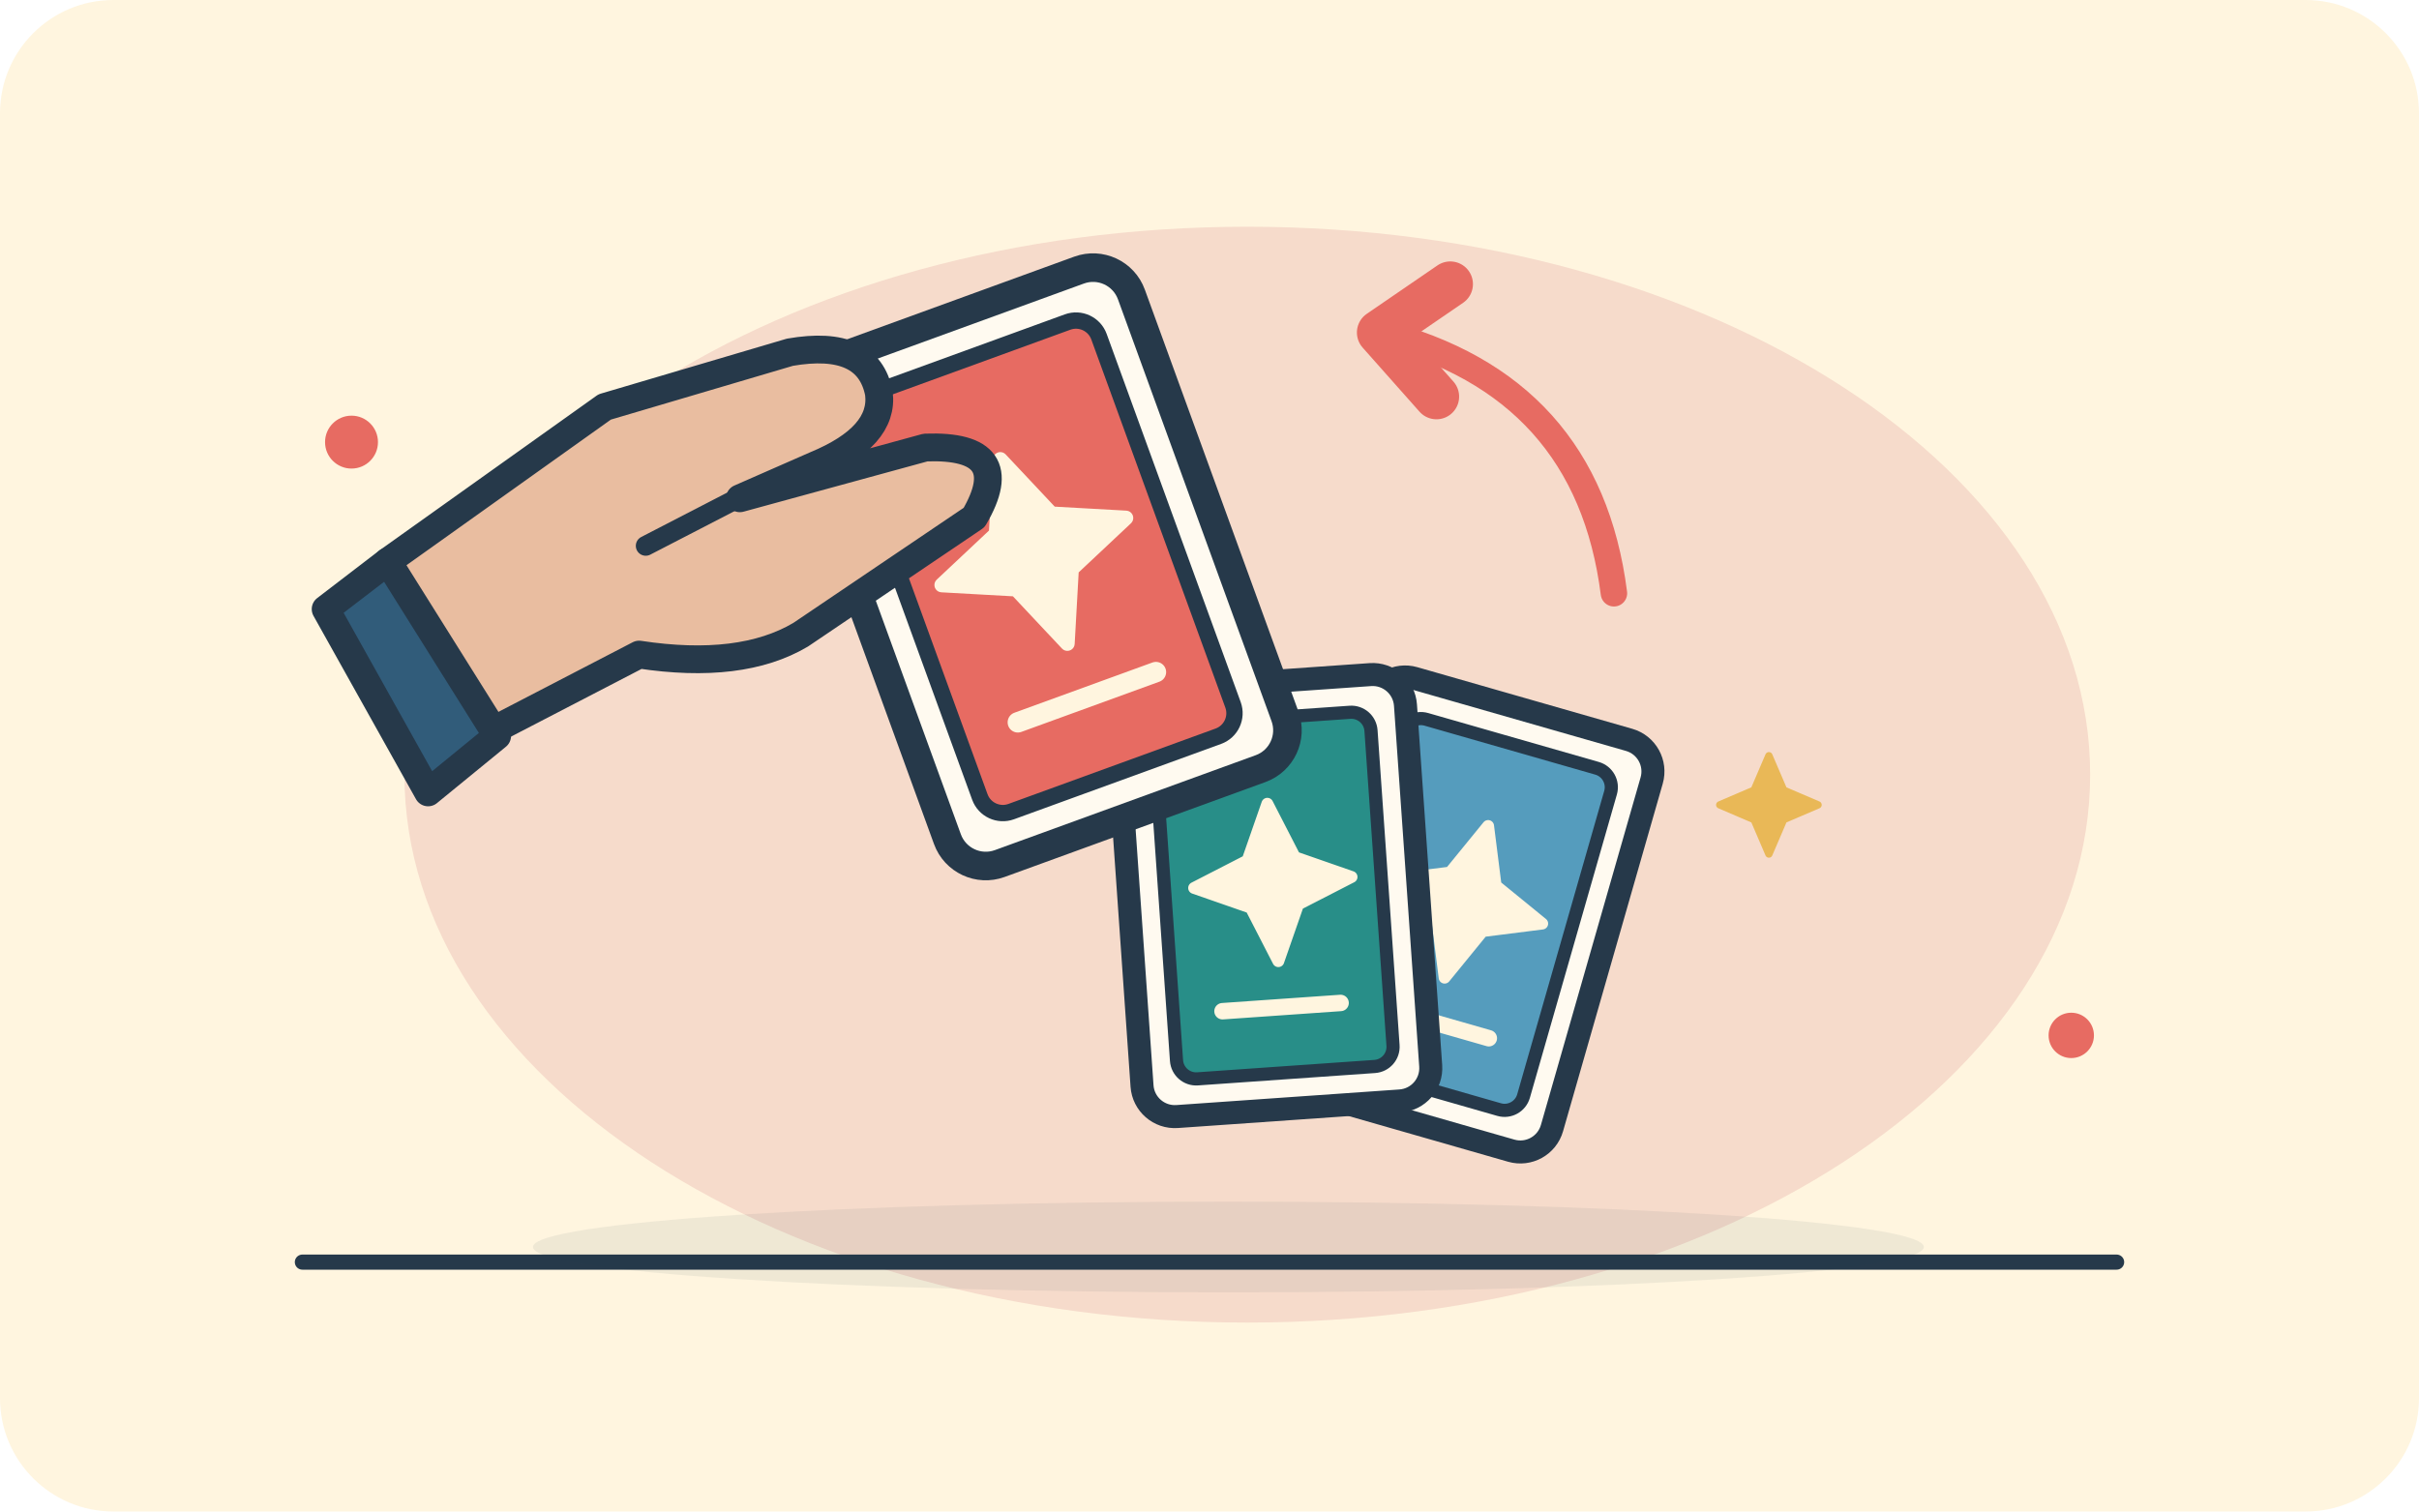
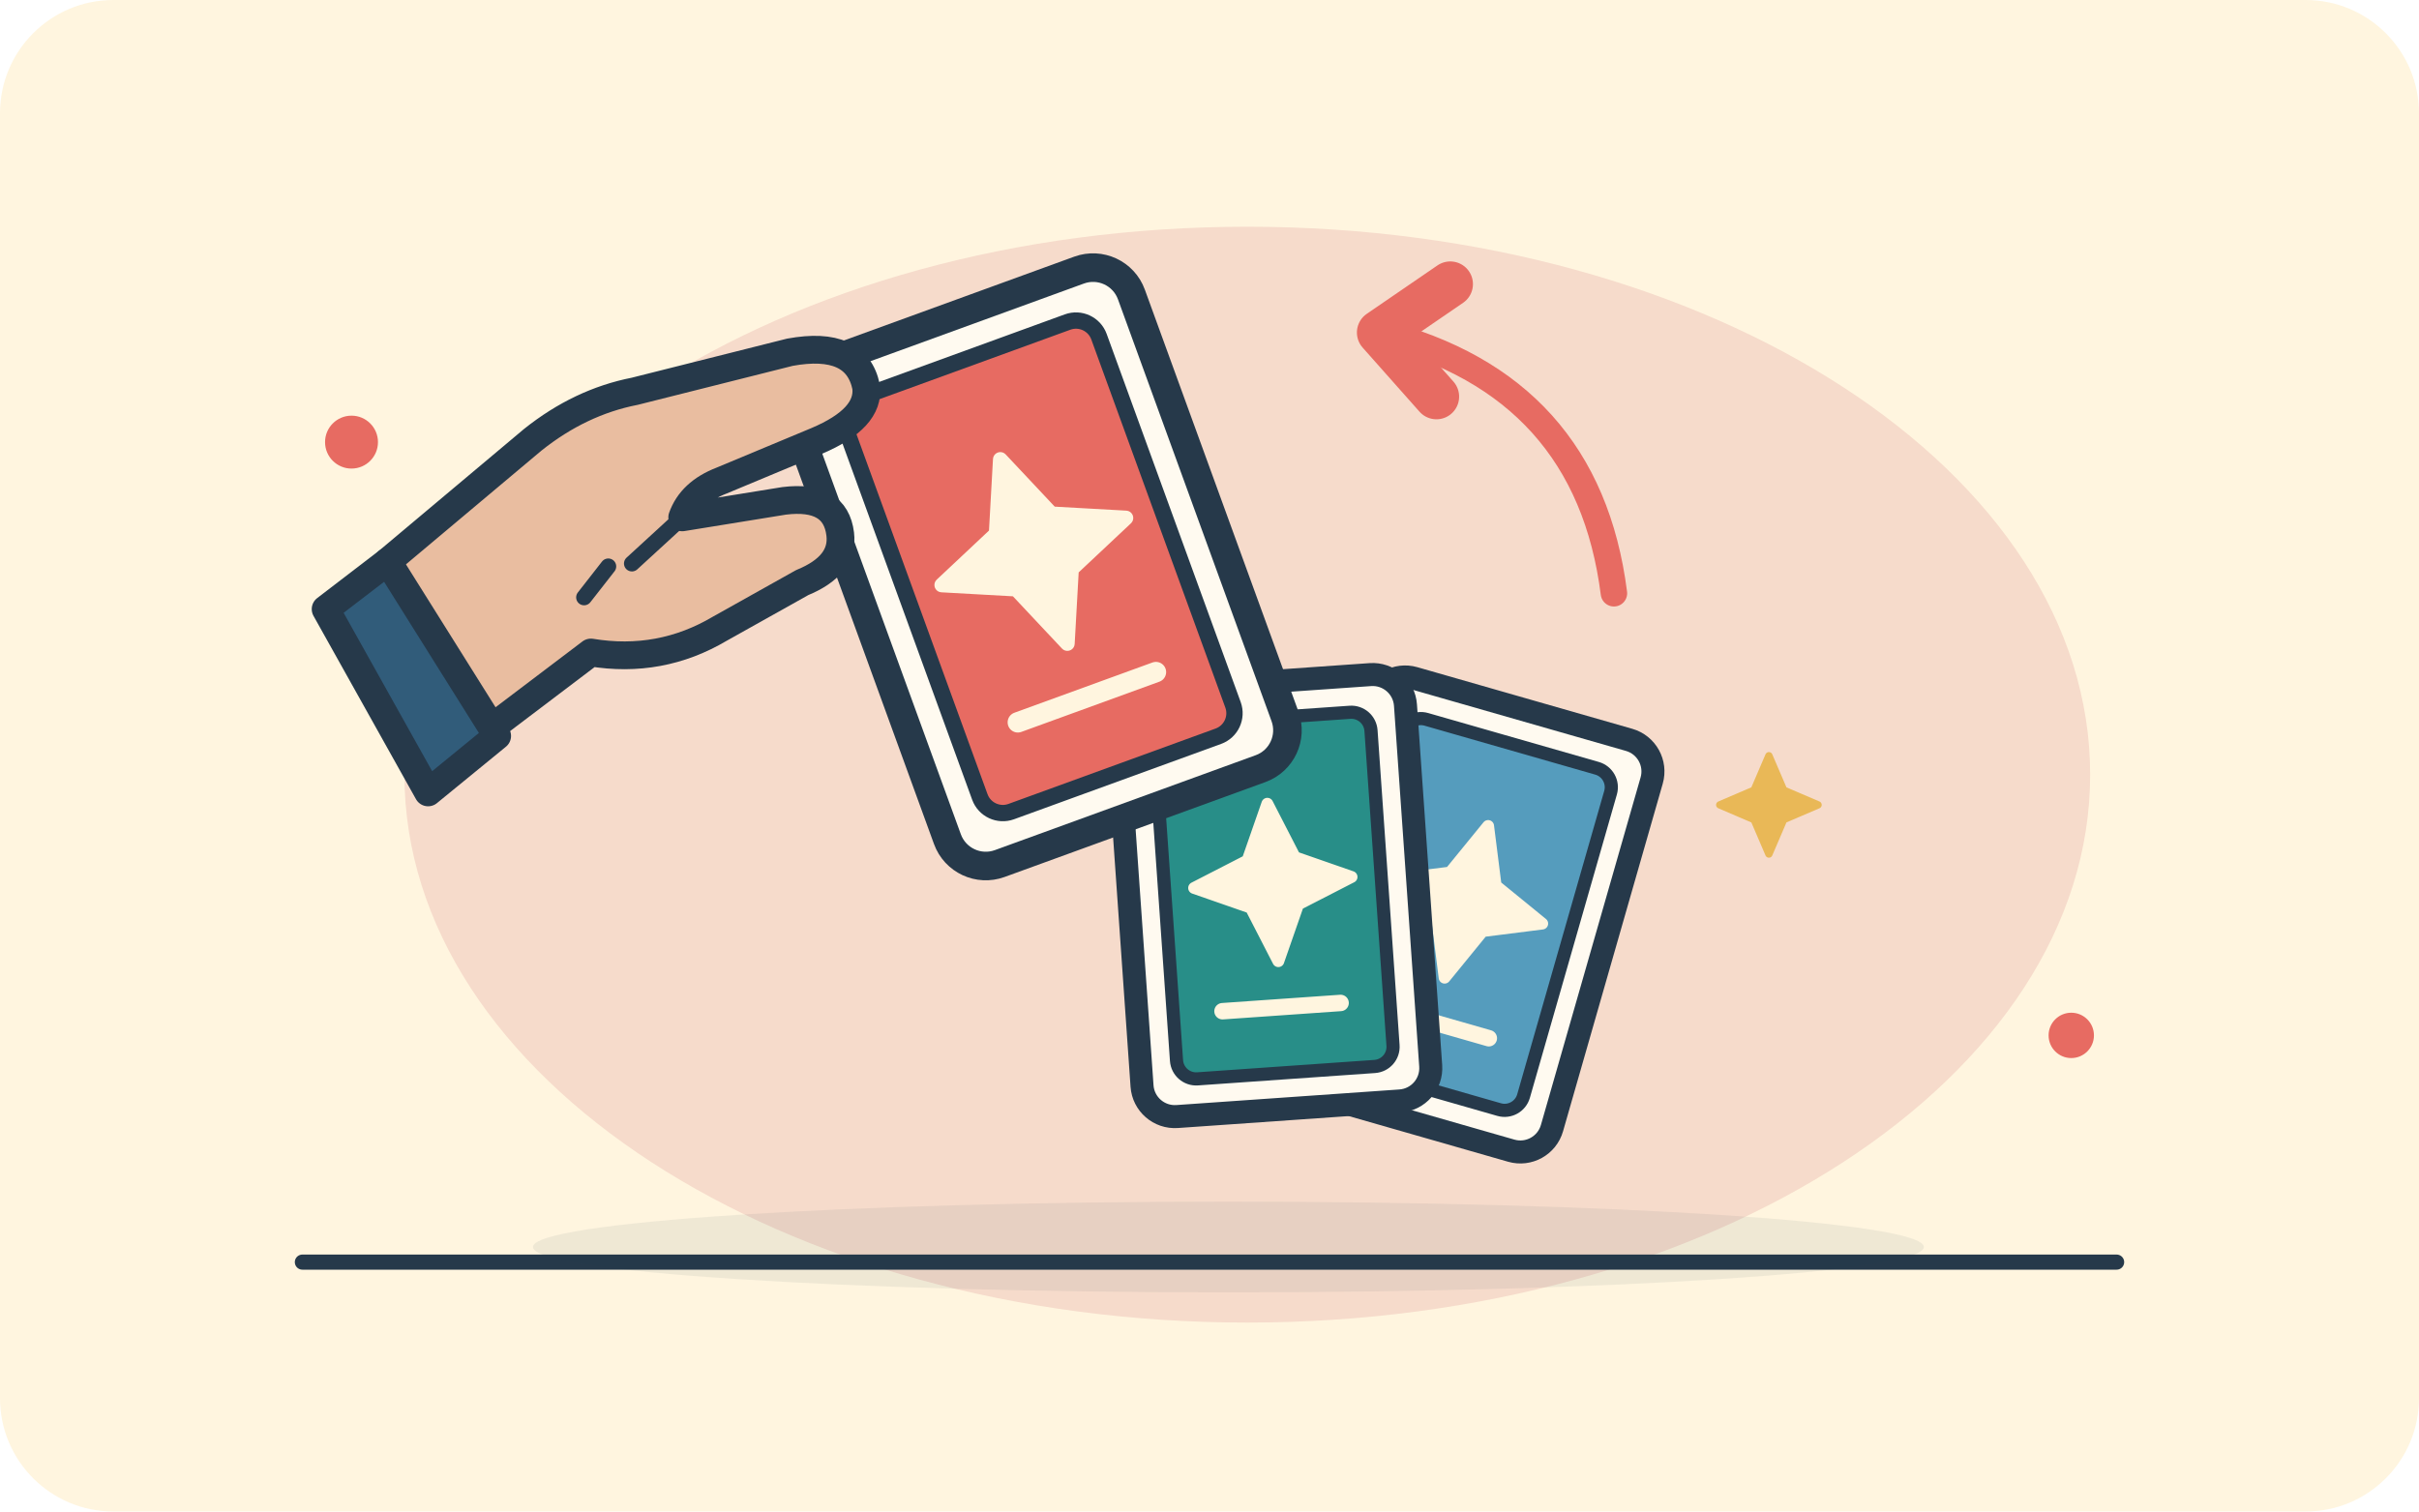
<svg xmlns="http://www.w3.org/2000/svg" width="640" height="400" viewBox="0 0 640 400">
  <rect width="640" height="400" rx="30" fill="#fff5df" />
  <ellipse cx="330" cy="205" rx="223" ry="145" fill="#f6dbcb" />
  <path d="M80 334H560" fill="none" stroke="#26394a" stroke-width="4" stroke-linecap="round" stroke-linejoin="round" />
  <ellipse cx="325" cy="330" rx="184" ry="12" fill="#26394a12" />
  <circle cx="93" cy="117" r="6" fill="#e76b62" stroke="#e76b62" stroke-width="2" />
  <circle cx="548" cy="274" r="5" fill="#e76b62" stroke="#e76b62" stroke-width="2" />
  <g transform="translate(387 242) scale(0.87) rotate(16)">
    <rect x="-44" y="-65" width="88" height="130" rx="10" fill="#fffaf0" stroke="#26394a" stroke-width="7" />
    <rect x="-33" y="-54" width="66" height="108" rx="6" fill="#559cbd" stroke="#26394a" stroke-width="4" />
    <g transform="translate(0 -4) scale(1.2) rotate(0)">
      <path d="M0 -20 6 -6 20 0 6 6 0 20 -6 6 -20 0 -6 -6Z" fill="#fff5df" stroke="#fff5df" stroke-width="3" stroke-linecap="round" stroke-linejoin="round" />
    </g>
    <path d="M-18 34H18" fill="none" stroke="#fff5df" stroke-width="5" stroke-linecap="round" stroke-linejoin="round" />
  </g>
  <g transform="translate(337 237) scale(0.87) rotate(-4)">
    <rect x="-44" y="-65" width="88" height="130" rx="10" fill="#fffaf0" stroke="#26394a" stroke-width="7" />
    <rect x="-33" y="-54" width="66" height="108" rx="6" fill="#288e88" stroke="#26394a" stroke-width="4" />
    <g transform="translate(0 -4) scale(1.2) rotate(0)">
      <path d="M0 -20 6 -6 20 0 6 6 0 20 -6 6 -20 0 -6 -6Z" fill="#fff5df" stroke="#fff5df" stroke-width="3" stroke-linecap="round" stroke-linejoin="round" />
    </g>
    <path d="M-18 34H18" fill="none" stroke="#fff5df" stroke-width="5" stroke-linecap="round" stroke-linejoin="round" />
  </g>
  <g transform="translate(275 150) scale(1.08) rotate(-20)">
    <rect x="-44" y="-65" width="88" height="130" rx="10" fill="#fffaf0" stroke="#26394a" stroke-width="7" />
    <rect x="-33" y="-54" width="66" height="108" rx="6" fill="#e76b62" stroke="#26394a" stroke-width="4" />
    <g transform="translate(0 -4) scale(1.2) rotate(0)">
      <path d="M0 -20 6 -6 20 0 6 6 0 20 -6 6 -20 0 -6 -6Z" fill="#fff5df" stroke="#fff5df" stroke-width="3" stroke-linecap="round" stroke-linejoin="round" />
    </g>
    <path d="M-18 34H18" fill="none" stroke="#fff5df" stroke-width="5" stroke-linecap="round" stroke-linejoin="round" />
  </g>
  <g transform="translate(189 120) scale(1.05) rotate(-7)">
-     <path d="M-85 17 -26 -15 22 -23Q42 -24 43 -10Q43 1 25 6L5 12 53 5Q76 7 63 24L16 48Q0 55 -25 48L-68 64Z" fill="#e9bda0" stroke="#26394a" stroke-width="7" stroke-linecap="round" stroke-linejoin="round" />
+     <path d="M-85 17 -45 -9Q-32 -17 -18 -18L22 -23Q39 -24 40 -12Q40 -4 26 0L1 7Q-7 9 -10 15L16 14Q29 14 29 24Q29 32 18 35L-4 44Q-20 51 -37 46L-68 64Z" fill="#e9bda0" stroke="#26394a" stroke-width="7" stroke-linecap="round" stroke-linejoin="round" />
    <path d="M-85 17 -102 27 -82 76 -63 64Z" fill="#315c7a" stroke="#26394a" stroke-width="7" stroke-linecap="round" stroke-linejoin="round" />
-     <path d="M-20 21 7 11" fill="none" stroke="#26394a" stroke-width="5" stroke-linecap="round" stroke-linejoin="round" />
+     <path d="M-24 25 -10 15M-37 32 -30 25" fill="none" stroke="#26394a" stroke-width="4" stroke-linecap="round" stroke-linejoin="round" />
  </g>
  <path d="M427 157Q420 102 365 88" fill="none" stroke="#e76b62" stroke-width="7" stroke-linecap="round" stroke-linejoin="round" />
  <g transform="translate(365 88) scale(1) rotate(187)">
    <path d="M-17 -15 0 0 -17 15" fill="none" stroke="#e76b62" stroke-width="12" stroke-linecap="round" stroke-linejoin="round" />
  </g>
  <g transform="translate(468 213) scale(0.65) rotate(0)">
    <path d="M0 -20 6 -6 20 0 6 6 0 20 -6 6 -20 0 -6 -6Z" fill="#e9b857" stroke="#e9b857" stroke-width="3" stroke-linecap="round" stroke-linejoin="round" />
  </g>
</svg>
